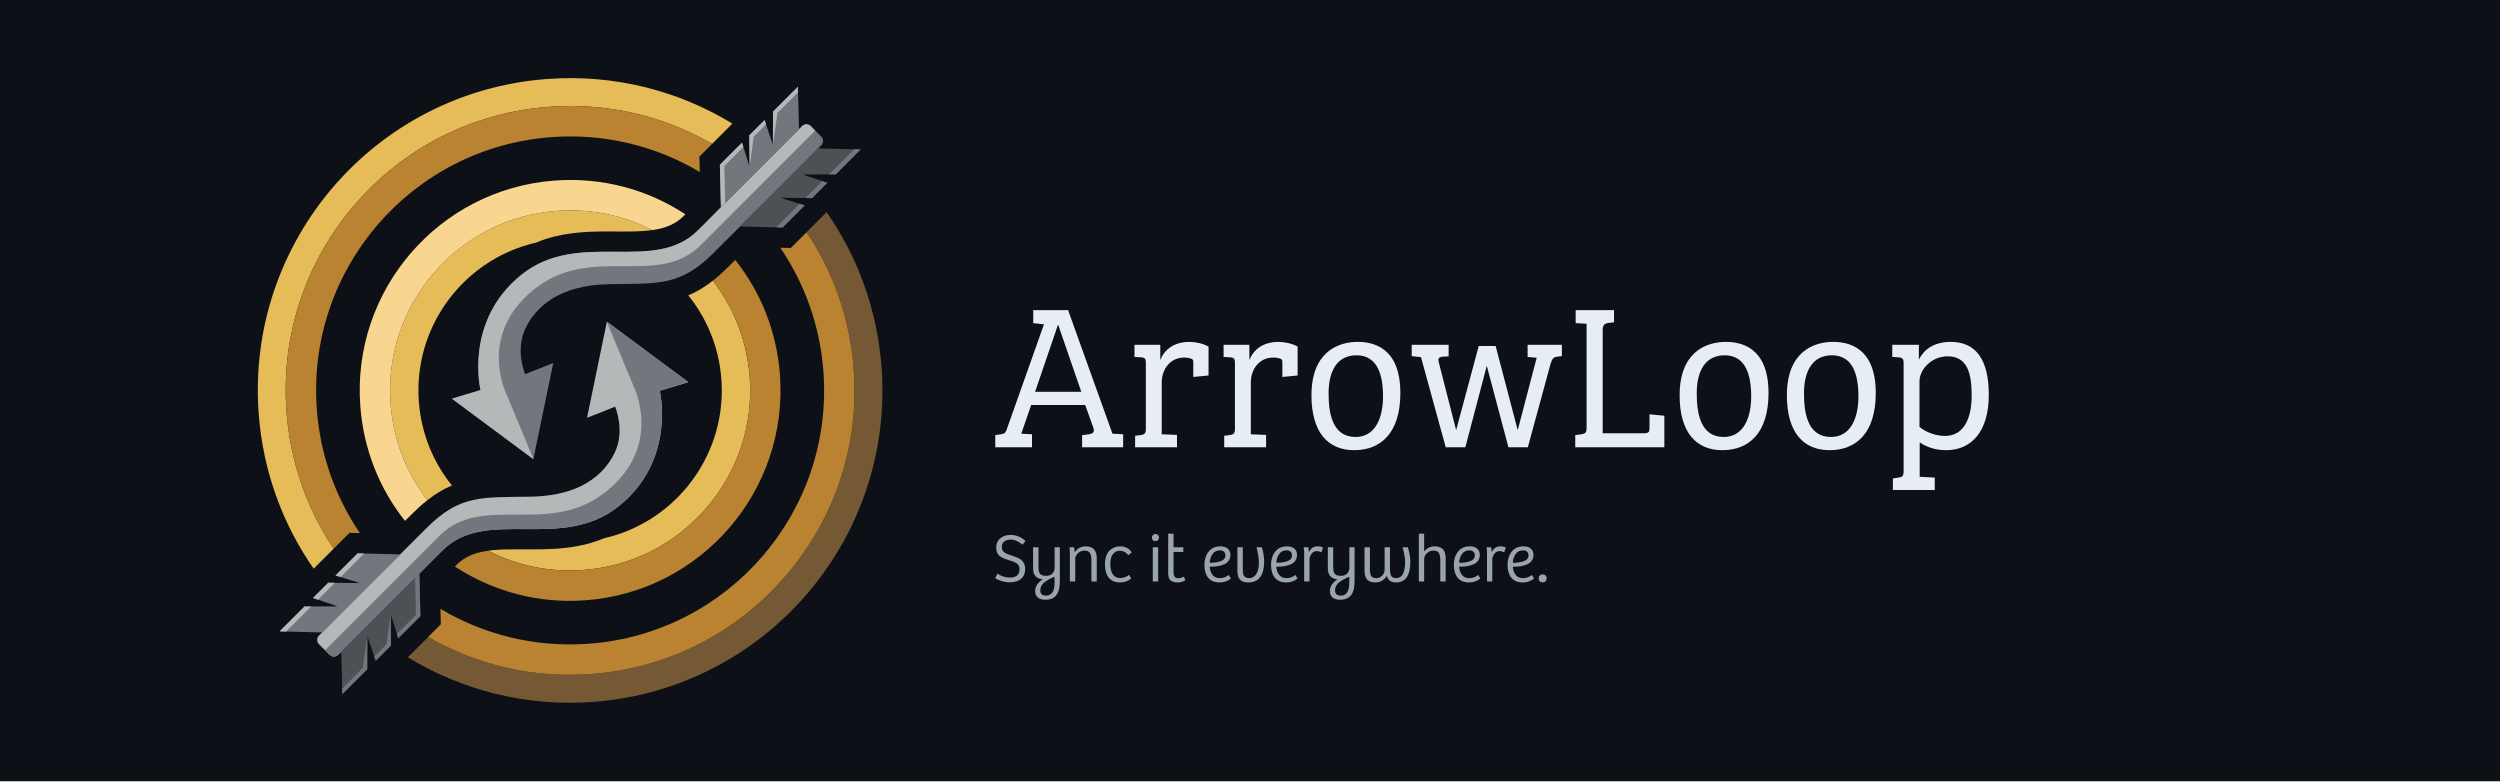
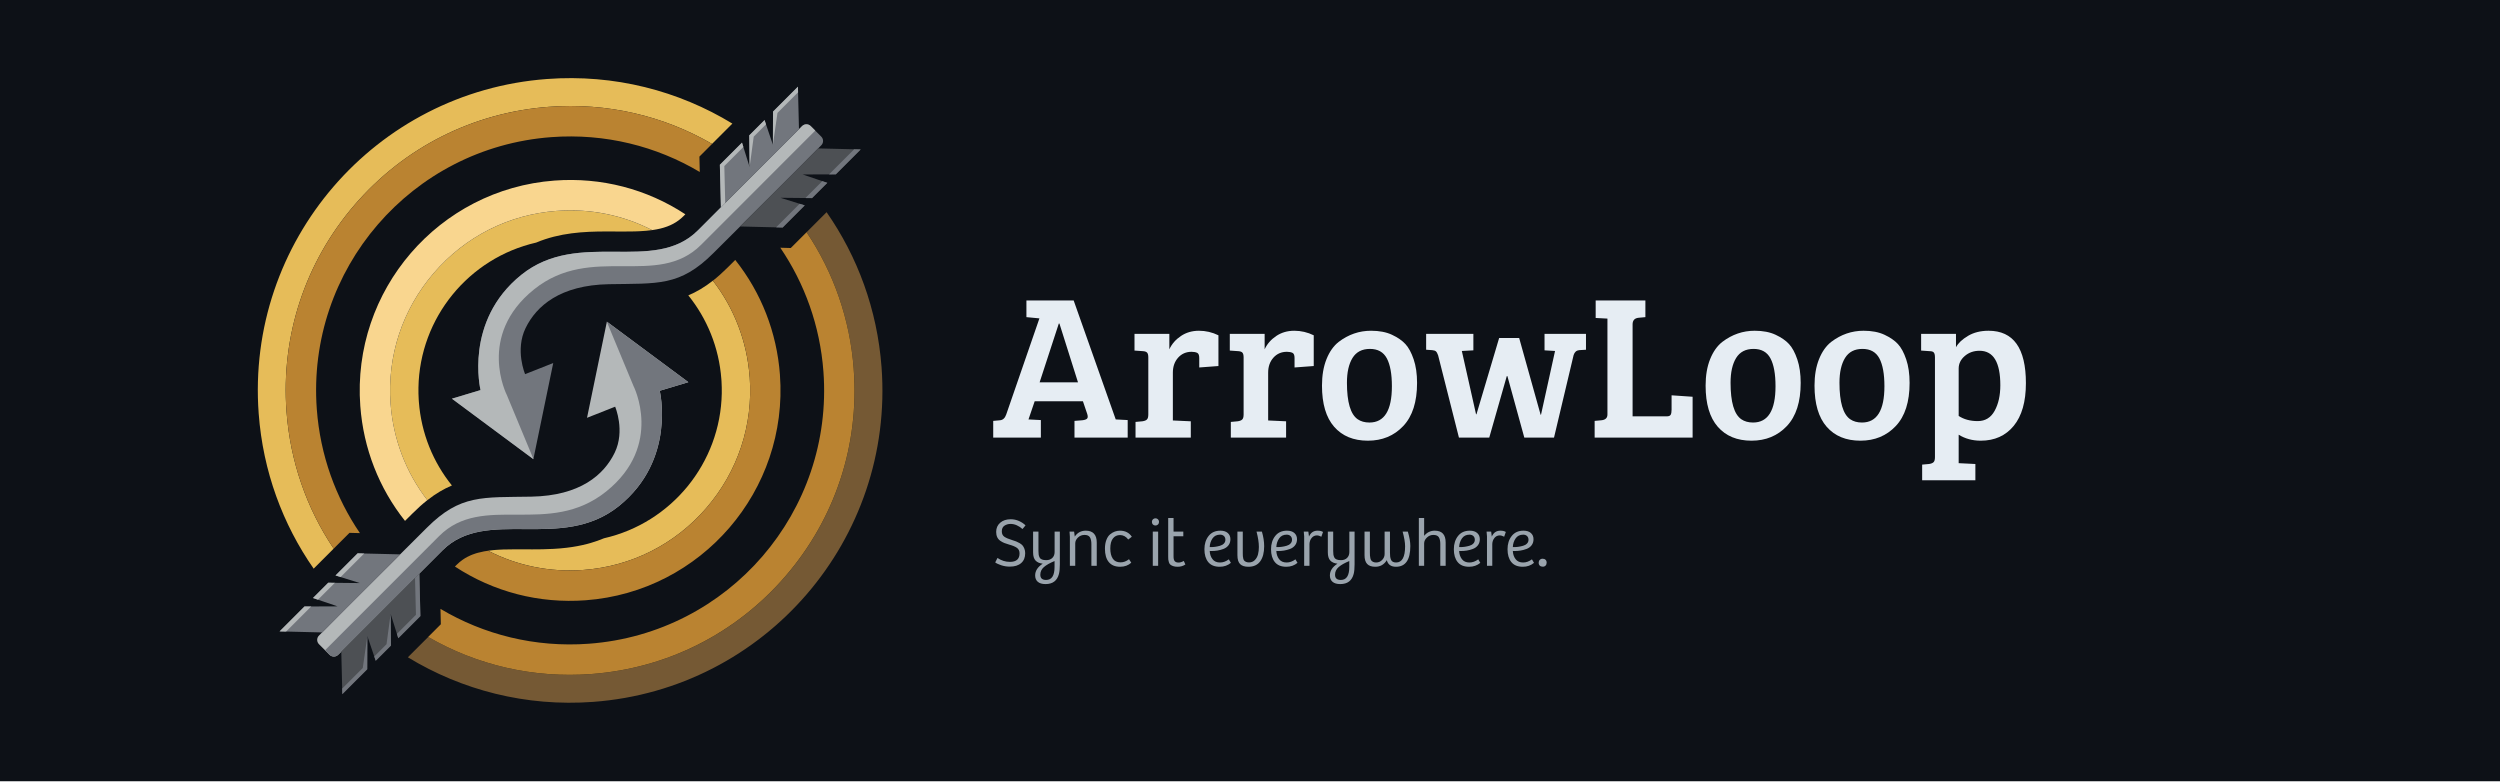
<svg xmlns="http://www.w3.org/2000/svg" width="1600" height="500" viewBox="0 0 1600 500">
  <rect width="1600" height="500" fill="#0d1117" />
  <svg x="165.00" y="50.00" width="399.75" height="399.74" viewBox="0 0 411.74 411.73">
    <defs>
      <style>
      .cls-1 {
        fill: #b4b8b9;
      }

      .cls-2 {
        fill: #f9d68f;
      }

      .cls-3 {
        fill: #4d5054;
      }

      .cls-4 {
        fill: #72767d;
      }

      .cls-5 {
        fill: #e6bc59;
      }

      .cls-6 {
        fill: #ba8331;
      }

      .cls-7 {
        fill: #755934;
      }
    </style>
    </defs>
    <g id="Ebene_4_Kopie" data-name="Ebene 4 Kopie">
      <g>
        <g>
          <path class="cls-5" d="M190.61.58C77.22,9.02-7.85,107.76.58,221.14c2.84,38.1,15.86,72.99,36.24,102.22l4.95-4.97,8.23-8.23c-17.88-26.61-28.64-57.53-31.09-90.38-3.71-49.94,12.25-98.35,44.93-136.29C96.52,45.56,142.03,22.64,191.96,18.91c38.04-2.83,75.18,5.74,107.48,24.45l13.39-13.39C277.41,8.37,235.14-2.74,190.61.58Z" />
          <path class="cls-6" d="M299.44,43.36c-32.3-18.71-69.44-27.28-107.48-24.45-49.93,3.73-95.44,26.65-128.11,64.59C31.16,121.44,15.2,169.84,18.91,219.79c2.44,32.85,13.21,63.76,31.09,90.38l6.37-6.36,4.06-4.06,5.73.15,1.15.03c-15.96-23.46-26.16-51.3-28.42-81.63-6.85-92.22,62.35-172.54,154.57-179.4,35.57-2.64,69.38,6.02,97.88,22.98l-.11-4.42-.13-5.73,4.05-4.05,4.3-4.31Z" />
          <path class="cls-7" d="M411.17,190.6c-2.84-38.1-15.86-72.99-36.23-102.22l-.16.16-3.99,3.98-.81.81-8.23,8.24c17.88,26.61,28.64,57.53,31.09,90.38,3.71,49.94-12.25,98.35-44.93,136.29-32.68,37.94-78.18,60.87-128.11,64.59-38.04,2.83-75.18-5.74-107.48-24.45l-11.1,11.1-2.3,2.3c35.43,21.59,77.69,32.7,122.22,29.39,113.38-8.44,198.46-107.19,190.03-220.56Z" />
          <path class="cls-6" d="M392.83,191.95c-2.44-32.85-13.21-63.76-31.09-90.38l-6.36,6.36-4.06,4.06-5.74-.16-1.16-.03c15.97,23.46,26.17,51.3,28.43,81.64,6.85,92.22-62.35,172.54-154.57,179.4-35.57,2.64-69.37-6.02-97.87-22.97l.11,4.41.13,5.73-4.05,4.05-4.31,4.31c32.3,18.71,69.44,27.28,107.48,24.45,49.93-3.73,95.44-26.65,128.11-64.59,32.69-37.94,48.65-86.34,44.93-136.29Z" />
        </g>
        <g>
          <path class="cls-5" d="M324.22,197.06c-1.75-23.45-10.19-45.35-24.24-63.54-5.54,4.34-10.87,7.45-16.2,9.69,12.29,15.24,20.23,34.24,21.79,55.23.04.53.08,1.05.11,1.58.15,2.59.2,5.17.16,7.73-.83,46.04-33.2,85.44-77.62,95.57-2.83,1.19-5.76,2.22-8.81,3.11-.76.21-1.52.43-2.28.63-4.26,1.11-8.68,1.94-13.5,2.51-2.78.33-5.64.59-8.73.75-5.05.29-9.98.32-13.7.32h-.83c-1.32,0-2.63,0-3.95-.01h-3.85s-1.88-.03-1.88-.03h-.44c-3.47,0-6.1.04-8.53.13-1.12.04-2.23.09-3.27.16-.57.04-1.15.07-1.72.12-.53.04-1.05.08-1.59.13-1.16.12-2.27.25-3.34.4,19.2,9.88,40.79,14.31,62.88,12.66,31.54-2.35,60.34-16.88,81.06-40.93s30.83-54.67,28.5-86.22Z" />
          <path class="cls-6" d="M344.19,195.58c-2.08-28.04-12.35-54.19-29.47-75.73-3.07,3.07-4.97,4.95-4.97,4.95-3.35,3.35-6.6,6.24-9.76,8.72,14.05,18.19,22.49,40.09,24.24,63.54,2.34,31.55-7.79,62.17-28.5,86.22s-49.51,38.58-81.06,40.93c-22.09,1.66-43.68-2.78-62.88-12.66-.89.12-1.76.27-2.62.41-1.42.27-2.76.57-4.03.92-.43.11-.84.24-1.27.36-.83.27-1.63.55-2.4.84-.39.15-.77.31-1.15.47-.75.33-1.5.68-2.2,1.05-1.07.56-2.11,1.2-3.1,1.9-1.36.95-2.67,2.06-3.89,3.27l-1.19,1.19c25.4,16.69,55.42,24.53,86.22,22.23,76.26-5.68,133.69-72.35,128.02-148.62Z" />
          <path class="cls-5" d="M197.07,87.52c-31.54,2.34-60.34,16.88-81.06,40.93-20.71,24.05-30.83,54.67-28.5,86.22,1.75,23.45,10.19,45.35,24.24,63.54,5.56-4.34,10.87-7.45,16.2-9.69-12.29-15.24-20.23-34.24-21.79-55.23-.04-.53-.08-1.07-.11-1.59-.15-2.59-.2-5.17-.16-7.72.83-46.03,33.18-85.42,77.61-95.57,15.52-6.53,31.49-7.29,45.87-7.33h4.01s2.79.03,2.79.03c1.79.01,3.57.01,5.34.01,2.67,0,4.83-.01,6.8-.07,1.16-.04,2.3-.08,3.43-.13,3.06-.15,5.76-.39,8.2-.73-19.2-9.88-40.79-14.31-62.87-12.66Z" />
          <path class="cls-2" d="M195.58,67.53c-76.26,5.68-133.69,72.35-128.02,148.62,2.08,28.04,12.35,54.19,29.47,75.73,3.08-3.07,4.98-4.95,4.98-4.95,3.35-3.35,6.58-6.24,9.75-8.72-14.05-18.19-22.49-40.09-24.24-63.54-2.34-31.55,7.79-62.17,28.5-86.22,20.71-24.05,49.51-38.59,81.06-40.93,22.07-1.66,43.67,2.78,62.87,12.66,1.92-.27,3.7-.6,5.37-1,6.38-1.55,11.24-4.15,15.32-8.23l1.19-1.19c-25.4-16.69-55.43-24.53-86.24-22.23Z" />
        </g>
        <g>
          <path class="cls-4" d="M364.48,31.62l6.95,6.95c1.57,1.57,1.59,4.1.03,5.67-.6.6-1.3,1.3-2.07,2.09-3.7,3.72-9.26,9.32-15.91,16.02-7.93,7.99-53.17,53-53.17,53-22.13,22.13-36.76,19.89-68.89,20.49s-47.79,14.34-54.89,28.9c-7.1,14.56-.33,30.4-.33,30.4l18.54-7.33-13.09,63.36-53.72-39.87,18.88-5.67s-11.06-45.49,26.89-75.98,87.39-.31,116.35-29.27c25.88-25.88,68.72-68.77,68.72-68.77,1.58-1.58,4.13-1.58,5.7,0Z" />
          <path class="cls-1" d="M181.68,251.07l-17.54-42.22s-20.03-39.08,17.93-69.57,81.23-.5,110.19-29.45c19.03-19.03,56.62-56.65,75.19-75.24l-2.96-2.96c-1.58-1.58-4.13-1.58-5.7,0,0,0-42.83,42.89-68.72,68.77-28.96,28.96-78.39-1.23-116.35,29.27-37.96,30.5-26.89,75.98-26.89,75.98l-18.88,5.67,53.72,39.87.02-.11Z" />
          <polygon class="cls-4" points="339.62 22.07 339.54 43.9 334.99 30.48 334.04 27.65 323.96 37.73 324.19 58.58 320.07 45.4 319.17 42.52 304.58 57.11 304.87 68.94 305.26 84.82 305.27 85.18 356.73 33.72 356.73 33.67 356.13 9.33 356.04 5.65 339.62 22.07" />
          <g>
            <polygon class="cls-1" points="319.17 42.52 304.58 57.11 304.87 68.94 305.26 84.82 305.27 85.18 308.12 82.33 308.11 81.96 307.86 71.49 307.52 57.95 320.07 45.4 319.17 42.52" />
            <polygon class="cls-1" points="342.56 22.91 339.55 43.91 339.63 22.07 356.05 5.65 356.14 9.34 342.56 22.91" />
            <polygon class="cls-1" points="334.04 27.65 323.96 37.73 324.19 58.58 326.9 38.57 334.99 30.48 334.04 27.65" />
          </g>
          <polygon class="cls-3" points="397.41 47.02 393.1 46.91 393.09 46.91 369.39 46.33 369.34 46.33 317.87 97.79 317.93 97.79 332.24 98.14 341.64 98.37 345.95 98.48 360.53 83.89 357.17 82.83 344.48 78.87 360.97 79.04 365.33 79.09 375.41 69.02 372.1 67.91 359.16 63.51 376.56 63.45 380.99 63.44 397.41 47.02" />
          <g>
            <polygon class="cls-4" points="393.1 46.91 397.41 47.01 380.99 63.43 376.57 63.45 393.1 46.91" />
            <polygon class="cls-4" points="375.41 69.02 372.1 67.91 360.97 79.04 365.33 79.09 375.41 69.02" />
            <polygon class="cls-4" points="360.53 83.89 357.17 82.83 341.64 98.37 345.95 98.48 360.53 83.89" />
          </g>
        </g>
        <g>
          <path class="cls-1" d="M47.27,380.11l-6.95-6.95c-1.57-1.57-1.59-4.1-.03-5.67.6-.6,1.3-1.3,2.07-2.09,3.7-3.72,9.26-9.32,15.91-16.02,7.93-7.99,53.17-53,53.17-53,22.13-22.13,36.76-19.89,68.89-20.49s47.79-14.34,54.89-28.9c7.1-14.56.33-30.4.33-30.4l-18.54,7.33,13.09-63.36,53.72,39.87-18.88,5.67s11.06,45.49-26.89,75.98c-37.96,30.5-87.39.31-116.35,29.27-25.88,25.88-68.72,68.77-68.72,68.77-1.58,1.58-4.13,1.58-5.7,0Z" />
          <path class="cls-4" d="M230.08,160.66l17.54,42.22s20.03,39.08-17.93,69.57c-37.96,30.5-81.23.5-110.19,29.45-19.03,19.03-56.62,56.65-75.19,75.24l2.96,2.96c1.58,1.58,4.13,1.58,5.7,0,0,0,42.83-42.89,68.72-68.77,28.96-28.96,78.39,1.23,116.35-29.27,37.96-30.5,26.89-75.98,26.89-75.98l18.88-5.67-53.72-39.87-.02.11Z" />
          <polygon class="cls-3" points="72.13 389.65 72.21 367.82 76.76 381.25 77.72 384.07 87.79 374 87.56 353.15 91.69 366.32 92.59 369.2 107.18 354.61 106.88 342.78 106.5 326.91 106.49 326.54 55.03 378 55.03 378.06 55.62 402.39 55.71 406.08 72.13 389.65" />
          <g>
            <polygon class="cls-4" points="92.59 369.2 107.18 354.61 106.88 342.78 106.5 326.91 106.49 326.54 103.63 329.39 103.64 329.76 103.9 340.23 104.24 353.77 91.69 366.32 92.59 369.2" />
            <polygon class="cls-4" points="69.19 388.82 72.21 367.82 72.13 389.66 55.71 406.07 55.62 402.39 69.19 388.82" />
            <polygon class="cls-4" points="77.72 384.07 87.79 374 87.56 353.15 84.85 373.16 76.76 381.25 77.72 384.07" />
          </g>
          <polygon class="cls-4" points="14.35 364.71 18.65 364.82 18.66 364.81 42.36 365.4 42.42 365.4 93.88 313.94 93.82 313.94 79.52 313.59 70.11 313.36 65.81 313.25 51.22 327.84 54.58 328.89 67.27 332.86 50.79 332.69 46.42 332.63 36.35 342.71 39.65 343.82 52.6 348.21 35.2 348.28 30.77 348.29 14.35 364.71" />
          <g>
            <polygon class="cls-1" points="18.65 364.82 14.35 364.71 30.77 348.29 35.19 348.28 18.65 364.82" />
            <polygon class="cls-1" points="36.35 342.71 39.65 343.82 50.79 332.69 46.42 332.63 36.35 342.71" />
            <polygon class="cls-1" points="51.22 327.84 54.58 328.89 70.11 313.36 65.81 313.25 51.22 327.84" />
          </g>
        </g>
      </g>
    </g>
  </svg>
  <g transform="translate(635.00,0)">
-     <path transform="translate(0.00,286.26)" d="M25.48 0L25.48-8.32L18.61-8.71L24.95-27.06L59.53-27.06L64.68-12.67C65.87-9.50 64.15-8.71 62.04-8.32L57.55-7.79L57.55 0L83.82 0L83.82-8.32L76.96-8.71L48.58-87.78L26.27-87.78L26.27-79.46L33.13-78.67L9.37-11.62C8.45-8.84 7.52-8.71 5.54-8.32L1.98-7.79L1.98 0M42.11-78.41L42.24-78.41L57.02-35.51L27.46-35.51" fill="#e6edf3" />
-     <path transform="translate(85.80,286.26)" d="M36.96-57.42C38.81-57.42 40.26-57.16 41.45-56.76C42.90-56.23 42.90-55.57 42.90-53.86L42.90-45.01L52.67-45.94L52.67-64.42C49.10-66.53 43.96-67.45 40.39-67.45C30.36-67.45 24.29-62.30 21.78-55.84L21.78-65.60L5.28-65.60L5.28-57.82L9.64-57.55C11.88-57.42 12.54-56.63 12.54-53.99L12.54-11.75C12.54-8.71 11.62-8.18 9.11-7.79L5.68-7.39L5.68 0L32.47 0L32.47-7.92L22.70-8.32L22.70-41.32C22.70-50.29 28.38-57.42 36.96-57.42" fill="#e6edf3" />
-     <path transform="translate(142.82,286.26)" d="M36.96-57.42C38.81-57.42 40.26-57.16 41.45-56.76C42.90-56.23 42.90-55.57 42.90-53.86L42.90-45.01L52.67-45.94L52.67-64.42C49.10-66.53 43.96-67.45 40.39-67.45C30.36-67.45 24.29-62.30 21.78-55.84L21.78-65.60L5.28-65.60L5.28-57.82L9.64-57.55C11.88-57.42 12.54-56.63 12.54-53.99L12.54-11.75C12.54-8.71 11.62-8.18 9.11-7.79L5.68-7.39L5.68 0L32.47 0L32.47-7.92L22.70-8.32L22.70-41.32C22.70-50.29 28.38-57.42 36.96-57.42" fill="#e6edf3" />
-     <path transform="translate(198.53,286.26)" d="M34.06-6.60C19.01-6.60 16.76-22.04 16.76-34.58C16.76-48.31 21.91-58.87 34.58-58.87C47.39-58.87 51.61-47.65 51.61-32.47C51.61-18.74 46.60-6.60 34.06-6.60M5.81-33.26C5.81-9.50 16.37 1.85 33.13 1.85C50.03 1.85 62.70-8.98 62.70-34.72C62.70-64.55 44.48-67.45 35.38-67.45C22.31-67.45 5.81-60.59 5.81-33.26" fill="#e6edf3" />
-     <path transform="translate(267.17,286.26)" d="M69.17-10.96L55.04-64.81L44.22-64.81L29.83-11.22L29.70-11.22L18.61-54.52C18.08-56.63 18.48-57.55 20.72-57.95L24.95-58.21L24.95-65.60L1.32-65.60L1.32-58.34L7.26-57.68L23.10 0L35.64 0L49.37-52.14L63.23 0L75.64 0L90.02-52.80C91.08-56.50 91.87-57.55 94.12-57.95L97.42-58.34L97.42-65.60L75.50-65.60L75.50-57.82L81.31-57.29" fill="#e6edf3" />
-     <path transform="translate(365.90,286.26)" d="M64.28 0L64.28-20.20L54.78-21.12L54.78-12.54C54.78-10.03 54.52-8.98 51.22-8.98L24.82-8.98L24.82-74.98C24.82-78.14 25.87-79.20 28.64-79.60L32.08-79.99L32.08-87.78L7.52-87.78L7.52-79.46L14.52-79.07L14.52-12.28C14.52-9.24 13.60-8.71 11.09-8.32L7.26-7.79L7.26 0" fill="#e6edf3" />
-     <path transform="translate(434.15,286.26)" d="M34.06-6.60C19.01-6.60 16.76-22.04 16.76-34.58C16.76-48.31 21.91-58.87 34.58-58.87C47.39-58.87 51.61-47.65 51.61-32.47C51.61-18.74 46.60-6.60 34.06-6.60M5.81-33.26C5.81-9.50 16.37 1.85 33.13 1.85C50.03 1.85 62.70-8.98 62.70-34.72C62.70-64.55 44.48-67.45 35.38-67.45C22.31-67.45 5.81-60.59 5.81-33.26" fill="#e6edf3" />
-     <path transform="translate(502.79,286.26)" d="M34.06-6.60C19.01-6.60 16.76-22.04 16.76-34.58C16.76-48.31 21.91-58.87 34.58-58.87C47.39-58.87 51.61-47.65 51.61-32.47C51.61-18.74 46.60-6.60 34.06-6.60M5.81-33.26C5.81-9.50 16.37 1.85 33.13 1.85C50.03 1.85 62.70-8.98 62.70-34.72C62.70-64.55 44.48-67.45 35.38-67.45C22.31-67.45 5.81-60.59 5.81-33.26" fill="#e6edf3" />
-     <path transform="translate(571.43,286.26)" d="M11.88 15.18C11.88 18.48 11.09 19.01 8.58 19.40L5.02 19.93L5.02 27.32L31.81 27.32L31.81 19.40L22.18 18.88L22.18-3.17C26.40-0.13 32.34 1.85 39.07 1.85C55.57 1.85 66.40-10.43 66.40-33.53C66.40-56.10 58.21-67.45 41.98-67.45C31.02-67.45 24.68-62.30 21.65-56.10L21.65-65.60L4.62-65.60L4.62-57.82L8.58-57.55C11.09-57.42 11.88-56.76 11.88-53.72M55.44-33.13C55.44-18.88 50.69-7.26 38.28-7.26C32.34-7.26 25.87-9.77 22.04-13.07L22.04-42.11C22.04-49.90 29.83-58.21 40-58.21C52.67-58.21 55.44-47.39 55.44-33.13" fill="#e6edf3" />
-     <path transform="translate(0.00,372.14)" d="M1.94-2.16L3.39-5.02Q7.08-2.51 11.35-2.51Q17.51-2.51 17.51-7.92Q17.51-10.30 15.84-11.48Q14.17-12.67 10.91-13.55Q9.02-14.08 7.77-14.59Q6.51-15.09 5.19-15.99Q3.87-16.90 3.21-18.33Q2.55-19.76 2.55-21.69Q2.55-25.34 5.13-27.57Q7.70-29.79 11.84-29.79Q14.65-29.79 17.16-28.67Q19.67-27.54 21.34-25.87L19.40-23.54Q15.62-26.80 11.79-26.80Q9.55-26.80 7.85-25.67Q6.16-24.55 6.16-22.04Q6.16-19.71 7.79-18.59Q9.42-17.47 12.94-16.41Q14.43-15.93 15.38-15.58Q16.32-15.22 17.53-14.52Q18.74-13.82 19.43-13.02Q20.11-12.23 20.61-10.93Q21.12-9.64 21.12-8.05Q21.12-3.96 18.52-1.72Q15.93 0.53 11.26 0.53Q8.40 0.53 5.72-0.37Q3.04-1.28 1.94-2.16" fill="#9aa4ad" />
-     <path transform="translate(22.97,372.14)" d="M20.33-21.87L20.33-0.88Q20.33 2.95 19.76 5.19Q18.08 11.70 11.18 11.70Q7.88 11.70 6.20 10.23Q4.53 8.76 4.53 6.16Q4.53 1.80 9.37-1.36Q6.38-1.67 4.80-3.34Q3.21-5.02 3.21-8.58L3.21-21.87L6.64-21.87L6.64-9.50Q6.64-8.01 6.78-7.13Q6.91-6.25 7.37-5.35Q7.83-4.44 8.89-4.03Q9.94-3.61 11.62-3.61Q14.08-3.61 15.53-5.04Q16.98-6.47 16.98-8.76L16.98-21.87L20.33-21.87M7.83 5.72Q7.83 9.06 11.53 9.06Q16.94 9.06 16.94 0.79L16.94-3.04Q12.45-1.19 10.14 0.81Q7.83 2.82 7.83 5.72" fill="#9aa4ad" />
-     <path transform="translate(46.46,372.14)" d="M6.69-14.34L6.69 0L3.26 0L3.26-18.57L3.04-21.87L5.98-21.87L6.38-18.70Q8.93-22.48 13.46-22.48Q16.90-22.48 18.68-20.57Q20.46-18.66 20.46-14.92L20.46 0L17.03 0L17.03-13.86Q17.03-16.68 16.10-18.22Q15.18-19.76 12.63-19.76Q10.16-19.76 8.43-18.08Q6.69-16.41 6.69-14.34" fill="#9aa4ad" />
-     <path transform="translate(70.05,372.14)" d="M12.10-2.20Q14.96-2.20 17.51-4.22L18.96-1.98Q16.10 0.62 11.84 0.62Q7.08 0.62 4.60-2.35Q2.11-5.32 2.11-10.96Q2.11-14.12 3.01-16.50Q3.92-18.88 5.39-20.11Q6.86-21.34 8.45-21.91Q10.03-22.48 11.70-22.48Q16.72-22.48 19.32-18.61L17.03-16.81Q14.87-19.67 11.75-19.67Q8.93-19.67 7.24-17.51Q5.54-15.36 5.54-11.09Q5.54-6.95 7.13-4.58Q8.71-2.20 12.10-2.20" fill="#9aa4ad" />
-     <path transform="translate(99.48,372.14)" d="M6.73-21.87L6.73 0L3.30 0L3.30-21.87L6.73-21.87M2.73-28.12Q2.73-29.08 3.39-29.74Q4.05-30.40 5.02-30.40Q5.98-30.40 6.64-29.74Q7.30-29.08 7.30-28.12Q7.30-27.10 6.64-26.44Q5.98-25.78 4.97-25.78Q4-25.78 3.37-26.44Q2.73-27.10 2.73-28.12" fill="#9aa4ad" />
-     <path transform="translate(109.38,372.14)" d="M3.26-5.98L3.26-30.58L6.69-30.58L6.69-21.87L12.94-21.87L12.94-18.92L6.69-18.92L6.69-5.90Q6.69-3.78 7.48-2.93Q8.27-2.07 9.90-2.07Q11.44-2.07 13.24-3.12L14.26-0.84Q12.14 0.62 9.28 0.62Q7.61 0.62 6.42 0.20Q5.24-0.22 4.62-0.77Q4-1.32 3.70-2.31Q3.39-3.30 3.32-4.03Q3.26-4.75 3.26-5.98" fill="#9aa4ad" />
-     <path transform="translate(133.72,372.14)" d="M12.32-22.48Q15.36-22.48 17.05-20.99Q18.74-19.49 18.74-17.03Q18.74-14.74 17.51-13.13Q16.28-11.53 14.26-10.78Q12.23-10.03 10.41-9.75Q8.58-9.46 6.64-9.46Q6.42-9.46 6.05-9.48Q5.68-9.50 5.50-9.50Q5.63-6.42 7.26-4.27Q8.89-2.11 12.10-2.11Q15-2.11 17.73-4.14L19.05-1.89Q16.06 0.62 11.88 0.62Q6.95 0.62 4.53-2.40Q2.11-5.41 2.11-10.60Q2.11-15.71 4.80-19.10Q7.48-22.48 12.32-22.48M15.53-16.63Q15.53-18.17 14.59-19.05Q13.64-19.93 12.14-19.93Q8.93-19.93 7.28-17.51Q5.63-15.09 5.50-12.01Q5.63-12.01 5.92-11.99Q6.20-11.97 6.38-11.97Q7.74-11.97 9.11-12.17Q10.47-12.36 12.03-12.80Q13.60-13.24 14.56-14.23Q15.53-15.22 15.53-16.63" fill="#9aa4ad" />
-     <path transform="translate(153.74,372.14)" d="M15.44-21.87L18.88-21.87Q20.33-16.94 20.33-12.54Q20.33-6.34 17.80-2.86Q15.27 0.62 10.25 0.62Q6.64 0.62 4.93-1.10Q3.21-2.82 3.21-6.78L3.21-21.87L6.64-21.87L6.64-8.05Q6.64-6.91 6.69-6.18Q6.73-5.46 6.95-4.60Q7.17-3.74 7.59-3.28Q8.01-2.82 8.78-2.49Q9.55-2.16 10.65-2.16Q12.89-2.16 14.37-3.67Q15.84-5.19 16.39-7.33Q16.94-9.46 16.94-12.06Q16.94-16.15 15.44-21.87" fill="#9aa4ad" />
-     <path transform="translate(176.35,372.14)" d="M12.32-22.48Q15.36-22.48 17.05-20.99Q18.74-19.49 18.74-17.03Q18.74-14.74 17.51-13.13Q16.28-11.53 14.26-10.78Q12.23-10.03 10.41-9.75Q8.58-9.46 6.64-9.46Q6.42-9.46 6.05-9.48Q5.68-9.50 5.50-9.50Q5.63-6.42 7.26-4.27Q8.89-2.11 12.10-2.11Q15-2.11 17.73-4.14L19.05-1.89Q16.06 0.62 11.88 0.62Q6.95 0.62 4.53-2.40Q2.11-5.41 2.11-10.60Q2.11-15.71 4.80-19.10Q7.48-22.48 12.32-22.48M15.53-16.63Q15.53-18.17 14.59-19.05Q13.64-19.93 12.14-19.93Q8.93-19.93 7.28-17.51Q5.63-15.09 5.50-12.01Q5.63-12.01 5.92-11.99Q6.20-11.97 6.38-11.97Q7.74-11.97 9.11-12.17Q10.47-12.36 12.03-12.80Q13.60-13.24 14.56-14.23Q15.53-15.22 15.53-16.63" fill="#9aa4ad" />
-     <path transform="translate(196.37,372.14)" d="M6.69-13.95L6.69 0L3.30 0L3.30-18.88L3.04-21.87L5.98-21.87L6.38-18.70Q8.01-22.48 11.88-22.48Q14.04-22.48 15.36-21.65L14.30-18.61Q12.72-19.45 11.44-19.45Q9.42-19.45 8.10-17.84Q6.78-16.24 6.69-13.95" fill="#9aa4ad" />
-     <path transform="translate(211.60,372.14)" d="M20.33-21.87L20.33-0.88Q20.33 2.95 19.76 5.19Q18.08 11.70 11.18 11.70Q7.88 11.70 6.20 10.23Q4.53 8.76 4.53 6.16Q4.53 1.80 9.37-1.36Q6.38-1.67 4.80-3.34Q3.21-5.02 3.21-8.58L3.21-21.87L6.64-21.87L6.64-9.50Q6.64-8.01 6.78-7.13Q6.91-6.25 7.37-5.35Q7.83-4.44 8.89-4.03Q9.94-3.61 11.62-3.61Q14.08-3.61 15.53-5.04Q16.98-6.47 16.98-8.76L16.98-21.87L20.33-21.87M7.83 5.72Q7.83 9.06 11.53 9.06Q16.94 9.06 16.94 0.79L16.94-3.04Q12.45-1.19 10.14 0.81Q7.83 2.82 7.83 5.72" fill="#9aa4ad" />
-     <path transform="translate(235.09,372.14)" d="M27.59-21.87L30.93-21.87Q32.52-16.50 32.52-12.67Q32.52 0.62 23.32 0.62Q18.57 0.62 17.47-3.61Q14.87 0.62 10.12 0.62Q6.56 0.62 4.88-1.19Q3.21-2.99 3.21-6.78L3.21-21.87L6.64-21.87L6.64-8.58Q6.64-7.30 6.69-6.56Q6.73-5.81 6.95-4.84Q7.17-3.87 7.57-3.37Q7.96-2.86 8.73-2.49Q9.50-2.11 10.65-2.11Q12.89-2.11 14.48-3.74Q16.06-5.37 16.06-7.52L16.06-21.87L19.49-21.87L19.49-8.45Q19.49-6.95 19.60-6.03Q19.71-5.10 20.06-4.09Q20.42-3.08 21.25-2.60Q22.09-2.11 23.41-2.11Q29.17-2.11 29.17-12.50Q29.17-16.10 27.59-21.87" fill="#9aa4ad" />
-     <path transform="translate(269.85,372.14)" d="M6.60-14.34L6.60 0L3.21 0L3.21-30.58L6.60-30.58L6.60-19.18Q9.33-22.48 13.38-22.48Q20.37-22.48 20.37-14.92L20.37 0L16.94 0L16.94-13.99Q16.94-16.72 16.02-18.24Q15.09-19.76 12.45-19.76Q10.12-19.76 8.36-18.06Q6.60-16.37 6.60-14.34" fill="#9aa4ad" />
-     <path transform="translate(293.35,372.14)" d="M12.32-22.48Q15.36-22.48 17.05-20.99Q18.74-19.49 18.74-17.03Q18.74-14.74 17.51-13.13Q16.28-11.53 14.26-10.78Q12.23-10.03 10.41-9.75Q8.58-9.46 6.64-9.46Q6.42-9.46 6.05-9.48Q5.68-9.50 5.50-9.50Q5.63-6.42 7.26-4.27Q8.89-2.11 12.10-2.11Q15-2.11 17.73-4.14L19.05-1.89Q16.06 0.62 11.88 0.62Q6.95 0.62 4.53-2.40Q2.11-5.41 2.11-10.60Q2.11-15.71 4.80-19.10Q7.48-22.48 12.32-22.48M15.53-16.63Q15.53-18.17 14.59-19.05Q13.64-19.93 12.14-19.93Q8.93-19.93 7.28-17.51Q5.63-15.09 5.50-12.01Q5.63-12.01 5.92-11.99Q6.20-11.97 6.38-11.97Q7.74-11.97 9.11-12.17Q10.47-12.36 12.03-12.80Q13.60-13.24 14.56-14.23Q15.53-15.22 15.53-16.63" fill="#9aa4ad" />
-     <path transform="translate(313.37,372.14)" d="M6.69-13.95L6.69 0L3.30 0L3.30-18.88L3.04-21.87L5.98-21.87L6.38-18.70Q8.01-22.48 11.88-22.48Q14.04-22.48 15.36-21.65L14.30-18.61Q12.72-19.45 11.44-19.45Q9.42-19.45 8.10-17.84Q6.78-16.24 6.69-13.95" fill="#9aa4ad" />
-     <path transform="translate(327.71,372.14)" d="M12.32-22.48Q15.36-22.48 17.05-20.99Q18.74-19.49 18.74-17.03Q18.74-14.74 17.51-13.13Q16.28-11.53 14.26-10.78Q12.23-10.03 10.41-9.75Q8.58-9.46 6.64-9.46Q6.42-9.46 6.05-9.48Q5.68-9.50 5.50-9.50Q5.63-6.42 7.26-4.27Q8.89-2.11 12.10-2.11Q15-2.11 17.73-4.14L19.05-1.89Q16.06 0.62 11.88 0.62Q6.95 0.62 4.53-2.40Q2.11-5.41 2.11-10.60Q2.11-15.71 4.80-19.10Q7.48-22.48 12.32-22.48M15.53-16.63Q15.53-18.17 14.59-19.05Q13.64-19.93 12.14-19.93Q8.93-19.93 7.28-17.51Q5.63-15.09 5.50-12.01Q5.63-12.01 5.92-11.99Q6.20-11.97 6.38-11.97Q7.74-11.97 9.11-12.17Q10.47-12.36 12.03-12.80Q13.60-13.24 14.56-14.23Q15.53-15.22 15.53-16.63" fill="#9aa4ad" />
-     <path transform="translate(347.73,372.14)" d="M2.02-1.98Q2.02-3.08 2.73-3.81Q3.43-4.53 4.53-4.53Q5.72-4.53 6.42-3.85Q7.13-3.17 7.13-2.02Q7.13-0.88 6.45-0.15Q5.76 0.57 4.66 0.57Q3.43 0.57 2.73-0.11Q2.02-0.79 2.02-1.98" fill="#9aa4ad" />
+     <path transform="translate(0.00,280.06)" d="M8.98-14.78L30.23-76.30L21.91-77.09L21.91-87.78L52.14-87.78L79.07-11.62L79.20-11.62L86.72-11.22L86.72 0L52.67 0L52.67-10.69L57.68-11.09Q59.93-11.35 60.72-12.14Q61.51-12.94 60.85-15.05L58.08-23.23L27.19-23.23L23.23-11.62L31.15-11.22L31.15 0L0.66 0L0.66-10.69L5.02-11.09Q7.79-11.35 8.98-14.78M43.03-73L42.64-73L30.36-35.38L54.91-35.38" fill="#e6edf3" />
+     <path transform="translate(87.38,280.06)" d="M12.54-14.78L12.54-51.35Q12.54-53.46 11.81-54.32Q11.09-55.18 9.24-55.31L3.70-55.70L3.70-66.40L26-66.40L26-56.50Q28.38-61.64 33.40-65.01Q38.41-68.38 44.95-68.38Q51.48-68.38 57.42-65.47L57.42-45.80L45.14-44.88L45.14-50.95Q45.14-53.59 43.82-54.25Q42.37-54.91 40.26-54.91Q34.98-54.91 31.61-51.15Q28.25-47.39 28.25-41.58L28.25-10.96L39.73-10.43L39.73 0L4.36 0L4.36-10.03L8.71-10.43Q10.69-10.69 11.62-11.55Q12.54-12.41 12.54-14.78" fill="#e6edf3" />
+     <path transform="translate(148.37,280.06)" d="M12.54-14.78L12.54-51.35Q12.54-53.46 11.81-54.32Q11.09-55.18 9.24-55.31L3.70-55.70L3.70-66.40L26-66.40L26-56.50Q28.38-61.64 33.40-65.01Q38.41-68.38 44.95-68.38Q51.48-68.38 57.42-65.47L57.42-45.80L45.14-44.88L45.14-50.95Q45.14-53.59 43.82-54.25Q42.37-54.91 40.26-54.91Q34.98-54.91 31.61-51.15Q28.25-47.39 28.25-41.58L28.25-10.96L39.73-10.43L39.73 0L4.36 0L4.36-10.03L8.71-10.43Q10.69-10.69 11.62-11.55Q12.54-12.41 12.54-14.78" fill="#e6edf3" />
+     <path transform="translate(206.71,280.06)" d="M34.72-9.64Q49.10-9.64 49.10-32.87Q49.10-44.62 45.87-50.69Q42.64-56.76 35.05-56.76Q27.46-56.76 23.89-50.95Q20.33-45.14 20.33-35.11Q20.33-16.50 27.19-11.75Q30.23-9.64 34.72-9.64M4.36-33.26Q4.36-43.03 7.26-50.23Q10.16-57.42 15.05-61.25Q24.42-68.38 35.77-68.38Q43.69-68.38 49.17-65.80Q54.65-63.23 57.75-59.86Q60.85-56.50 63.03-50.09Q65.21-43.69 65.21-34.98Q65.21-16.76 56.36-7.39Q47.52 1.98 33.73 1.98Q19.93 1.98 12.14-6.93Q4.36-15.84 4.36-33.26" fill="#e6edf3" />
+     <path transform="translate(276.41,280.06)" d="M33.53-14.92L48.05-63.76L60.85-63.76L74.58-14.65L74.84-14.65L83.82-55.44L77.09-55.84L77.09-66.40L103.62-66.40L103.62-56.23L99.26-55.97Q96.62-55.70 95.70-52.80L83.16 0L64.15 0L53.33-39.34L52.93-39.34L41.71 0L22.31 0L8.98-52.67Q8.32-54.52 7.59-55.18Q6.86-55.84 5.15-55.97L1.32-56.23L1.32-66.40L31.55-66.40L31.55-55.84L24.16-55.44L33.26-14.92" fill="#e6edf3" />
+     <path transform="translate(381.35,280.06)" d="M66.92-26.14L66.92 0L4.22 0L4.22-10.69L8.58-11.09Q12.41-11.48 12.41-14.78L12.41-76.16L4.88-76.56L4.88-87.78L36.70-87.78L36.70-77.09L32.34-76.69Q28.51-76.30 28.51-72.47L28.51-13.60L50.42-13.60Q52.27-13.60 52.87-14.59Q53.46-15.58 53.46-17.82L53.46-27.06" fill="#e6edf3" />
+     <path transform="translate(452.23,280.06)" d="M34.72-9.64Q49.10-9.64 49.10-32.87Q49.10-44.62 45.87-50.69Q42.64-56.76 35.05-56.76Q27.46-56.76 23.89-50.95Q20.33-45.14 20.33-35.11Q20.33-16.50 27.19-11.75Q30.23-9.64 34.72-9.64M4.36-33.26Q4.36-43.03 7.26-50.23Q10.16-57.42 15.05-61.25Q24.42-68.38 35.77-68.38Q43.69-68.38 49.17-65.80Q54.65-63.23 57.75-59.86Q60.85-56.50 63.03-50.09Q65.21-43.69 65.21-34.98Q65.21-16.76 56.36-7.39Q47.52 1.98 33.73 1.98Q19.93 1.98 12.14-6.93Q4.36-15.84 4.36-33.26" fill="#e6edf3" />
+     <path transform="translate(521.93,280.06)" d="M34.72-9.64Q49.10-9.64 49.10-32.87Q49.10-44.62 45.87-50.69Q42.64-56.76 35.05-56.76Q27.46-56.76 23.89-50.95Q20.33-45.14 20.33-35.11Q20.33-16.50 27.19-11.75Q30.23-9.64 34.72-9.64M4.36-33.26Q4.36-43.03 7.26-50.23Q10.16-57.42 15.05-61.25Q24.42-68.38 35.77-68.38Q43.69-68.38 49.17-65.80Q54.65-63.23 57.75-59.86Q60.85-56.50 63.03-50.09Q65.21-43.69 65.21-34.98Q65.21-16.76 56.36-7.39Q47.52 1.98 33.73 1.98Q19.93 1.98 12.14-6.93Q4.36-15.84 4.36-33.26" fill="#e6edf3" />
+     <path transform="translate(591.62,280.06)" d="M11.75 12.54L11.75-51.35Q11.75-53.59 11.02-54.45Q10.30-55.31 8.45-55.31L2.90-55.70L2.90-66.40L25.21-66.40L25.21-57.82Q27.32-61.78 32.87-65.08Q38.41-68.38 46.07-68.38Q69.96-68.38 69.96-34.85Q69.96-17.03 62.17-7.52Q54.38 1.98 41.05 1.98Q33.13 1.98 26.93-1.85L26.93 16.37L37.62 16.90L37.62 27.32L3.56 27.32L3.56 17.29L7.92 16.90Q9.90 16.63 10.82 15.77Q11.75 14.92 11.75 12.54M53.59-33.53Q53.59-55.57 40.26-55.57Q34.72-55.57 30.82-52.21Q26.93-48.84 26.93-44.22L26.93-13.86Q31.94-10.56 39.14-10.56Q46.33-10.56 49.96-17.16Q53.59-23.76 53.59-33.53" fill="#e6edf3" />
+     <path transform="translate(0.00,362.11)" d="M1.94-2.16L3.39-5.02Q7.08-2.51 11.35-2.51Q17.51-2.51 17.51-7.92Q17.51-10.30 15.84-11.48Q14.17-12.67 10.91-13.55Q9.02-14.08 7.77-14.59Q6.51-15.09 5.19-15.99Q3.87-16.90 3.21-18.33Q2.55-19.76 2.55-21.69Q2.55-25.34 5.13-27.57Q7.70-29.79 11.84-29.79Q14.65-29.79 17.16-28.67Q19.67-27.54 21.34-25.87L19.40-23.54Q15.62-26.80 11.79-26.80Q9.55-26.80 7.85-25.67Q6.16-24.55 6.16-22.04Q6.16-19.71 7.79-18.59Q9.42-17.47 12.94-16.41Q14.43-15.93 15.38-15.58Q16.32-15.22 17.53-14.52Q18.74-13.82 19.43-13.02Q20.11-12.23 20.61-10.93Q21.12-9.64 21.12-8.05Q21.12-3.96 18.52-1.72Q15.93 0.53 11.26 0.53Q8.40 0.53 5.72-0.37Q3.04-1.28 1.94-2.16" fill="#9aa4ad" />
+     <path transform="translate(22.97,362.11)" d="M20.33-21.87L20.33-0.88Q20.33 2.95 19.76 5.19Q18.08 11.70 11.18 11.70Q7.88 11.70 6.20 10.23Q4.53 8.76 4.53 6.16Q4.53 1.80 9.37-1.36Q6.38-1.67 4.80-3.34Q3.21-5.02 3.21-8.58L3.21-21.87L6.64-21.87L6.64-9.50Q6.64-8.01 6.78-7.13Q6.91-6.25 7.37-5.35Q7.83-4.44 8.89-4.03Q9.94-3.61 11.62-3.61Q14.08-3.61 15.53-5.04Q16.98-6.47 16.98-8.76L16.98-21.87L20.33-21.87M7.83 5.72Q7.83 9.06 11.53 9.06Q16.94 9.06 16.94 0.79L16.94-3.04Q12.45-1.19 10.14 0.81Q7.83 2.82 7.83 5.72" fill="#9aa4ad" />
+     <path transform="translate(46.46,362.11)" d="M6.69-14.34L6.69 0L3.26 0L3.26-18.57L3.04-21.87L5.98-21.87L6.38-18.70Q8.93-22.48 13.46-22.48Q16.90-22.48 18.68-20.57Q20.46-18.66 20.46-14.92L20.46 0L17.03 0L17.03-13.86Q17.03-16.68 16.10-18.22Q15.18-19.76 12.63-19.76Q10.16-19.76 8.43-18.08Q6.69-16.41 6.69-14.34" fill="#9aa4ad" />
+     <path transform="translate(70.05,362.11)" d="M12.10-2.20Q14.96-2.20 17.51-4.22L18.96-1.98Q16.10 0.62 11.84 0.62Q7.08 0.62 4.60-2.35Q2.11-5.32 2.11-10.96Q2.11-14.12 3.01-16.50Q3.92-18.88 5.39-20.11Q6.86-21.34 8.45-21.91Q10.03-22.48 11.70-22.48Q16.72-22.48 19.32-18.61L17.03-16.81Q14.87-19.67 11.75-19.67Q8.93-19.67 7.24-17.51Q5.54-15.36 5.54-11.09Q5.54-6.95 7.13-4.58Q8.71-2.20 12.10-2.20" fill="#9aa4ad" />
+     <path transform="translate(99.48,362.11)" d="M6.73-21.87L6.73 0L3.30 0L3.30-21.87L6.73-21.87M2.73-28.12Q2.73-29.08 3.39-29.74Q4.05-30.40 5.02-30.40Q5.98-30.40 6.64-29.74Q7.30-29.08 7.30-28.12Q7.30-27.10 6.64-26.44Q5.98-25.78 4.97-25.78Q4-25.78 3.37-26.44Q2.73-27.10 2.73-28.12" fill="#9aa4ad" />
+     <path transform="translate(109.38,362.11)" d="M3.26-5.98L3.26-30.58L6.69-30.58L6.69-21.87L12.94-21.87L12.94-18.92L6.69-18.92L6.69-5.90Q6.69-3.78 7.48-2.93Q8.27-2.07 9.90-2.07Q11.44-2.07 13.24-3.12L14.26-0.84Q12.14 0.62 9.28 0.62Q7.61 0.62 6.42 0.20Q5.24-0.22 4.62-0.77Q4-1.32 3.70-2.31Q3.39-3.30 3.32-4.03Q3.26-4.75 3.26-5.98" fill="#9aa4ad" />
+     <path transform="translate(133.72,362.11)" d="M12.32-22.48Q15.36-22.48 17.05-20.99Q18.74-19.49 18.74-17.03Q18.74-14.74 17.51-13.13Q16.28-11.53 14.26-10.78Q12.23-10.03 10.41-9.75Q8.58-9.46 6.64-9.46Q6.42-9.46 6.05-9.48Q5.68-9.50 5.50-9.50Q5.63-6.42 7.26-4.27Q8.89-2.11 12.10-2.11Q15-2.11 17.73-4.14L19.05-1.89Q16.06 0.62 11.88 0.62Q6.95 0.62 4.53-2.40Q2.11-5.41 2.11-10.60Q2.11-15.71 4.80-19.10Q7.48-22.48 12.32-22.48M15.53-16.63Q15.53-18.17 14.59-19.05Q13.64-19.93 12.14-19.93Q8.93-19.93 7.28-17.51Q5.63-15.09 5.50-12.01Q5.63-12.01 5.92-11.99Q6.20-11.97 6.38-11.97Q7.74-11.97 9.11-12.17Q10.47-12.36 12.03-12.80Q13.60-13.24 14.56-14.23Q15.53-15.22 15.53-16.63" fill="#9aa4ad" />
+     <path transform="translate(153.74,362.11)" d="M15.44-21.87L18.88-21.87Q20.33-16.94 20.33-12.54Q20.33-6.34 17.80-2.86Q15.27 0.62 10.25 0.62Q6.64 0.62 4.93-1.10Q3.21-2.82 3.21-6.78L3.21-21.87L6.64-21.87L6.64-8.05Q6.64-6.91 6.69-6.18Q6.73-5.46 6.95-4.60Q7.17-3.74 7.59-3.28Q8.01-2.82 8.78-2.49Q9.55-2.16 10.65-2.16Q12.89-2.16 14.37-3.67Q15.84-5.19 16.39-7.33Q16.94-9.46 16.94-12.06Q16.94-16.15 15.44-21.87" fill="#9aa4ad" />
+     <path transform="translate(176.35,362.11)" d="M12.32-22.48Q15.36-22.48 17.05-20.99Q18.74-19.49 18.74-17.03Q18.74-14.74 17.51-13.13Q16.28-11.53 14.26-10.78Q12.23-10.03 10.41-9.75Q8.58-9.46 6.64-9.46Q6.42-9.46 6.05-9.48Q5.68-9.50 5.50-9.50Q5.63-6.42 7.26-4.27Q8.89-2.11 12.10-2.11Q15-2.11 17.73-4.14L19.05-1.89Q16.06 0.62 11.88 0.62Q6.95 0.62 4.53-2.40Q2.11-5.41 2.11-10.60Q2.11-15.71 4.80-19.10Q7.48-22.48 12.32-22.48M15.53-16.63Q15.53-18.17 14.59-19.05Q13.64-19.93 12.14-19.93Q8.93-19.93 7.28-17.51Q5.63-15.09 5.50-12.01Q5.63-12.01 5.92-11.99Q6.20-11.97 6.38-11.97Q7.74-11.97 9.11-12.17Q10.47-12.36 12.03-12.80Q13.60-13.24 14.56-14.23Q15.53-15.22 15.53-16.63" fill="#9aa4ad" />
+     <path transform="translate(196.37,362.11)" d="M6.69-13.95L6.69 0L3.30 0L3.30-18.88L3.04-21.87L5.98-21.87L6.38-18.70Q8.01-22.48 11.88-22.48Q14.04-22.48 15.36-21.65L14.30-18.61Q12.72-19.45 11.44-19.45Q9.42-19.45 8.10-17.84Q6.78-16.24 6.69-13.95" fill="#9aa4ad" />
+     <path transform="translate(211.60,362.11)" d="M20.33-21.87L20.33-0.88Q20.33 2.95 19.76 5.19Q18.08 11.70 11.18 11.70Q7.88 11.70 6.20 10.23Q4.53 8.76 4.53 6.16Q4.53 1.80 9.37-1.36Q6.38-1.67 4.80-3.34Q3.21-5.02 3.21-8.58L3.21-21.87L6.64-21.87L6.64-9.50Q6.64-8.01 6.78-7.13Q6.91-6.25 7.37-5.35Q7.83-4.44 8.89-4.03Q9.94-3.61 11.62-3.61Q14.08-3.61 15.53-5.04Q16.98-6.47 16.98-8.76L16.98-21.87L20.33-21.87M7.83 5.72Q7.83 9.06 11.53 9.06Q16.94 9.06 16.94 0.79L16.94-3.04Q12.45-1.19 10.14 0.81Q7.83 2.82 7.83 5.72" fill="#9aa4ad" />
+     <path transform="translate(235.09,362.11)" d="M27.59-21.87L30.93-21.87Q32.52-16.50 32.52-12.67Q32.52 0.62 23.32 0.62Q18.57 0.62 17.47-3.61Q14.87 0.62 10.12 0.62Q6.56 0.62 4.88-1.19Q3.21-2.99 3.21-6.78L3.21-21.87L6.64-21.87L6.64-8.58Q6.64-7.30 6.69-6.56Q6.73-5.81 6.95-4.84Q7.17-3.87 7.57-3.37Q7.96-2.86 8.73-2.49Q9.50-2.11 10.65-2.11Q12.89-2.11 14.48-3.74Q16.06-5.37 16.06-7.52L16.06-21.87L19.49-21.87L19.49-8.45Q19.49-6.95 19.60-6.03Q19.71-5.10 20.06-4.09Q20.42-3.08 21.25-2.60Q22.09-2.11 23.41-2.11Q29.17-2.11 29.17-12.50Q29.17-16.10 27.59-21.87" fill="#9aa4ad" />
+     <path transform="translate(269.85,362.11)" d="M6.60-14.34L6.60 0L3.21 0L3.21-30.58L6.60-30.58L6.60-19.18Q9.33-22.48 13.38-22.48Q20.37-22.48 20.37-14.92L20.37 0L16.94 0L16.94-13.99Q16.94-16.72 16.02-18.24Q15.09-19.76 12.45-19.76Q10.12-19.76 8.36-18.06Q6.60-16.37 6.60-14.34" fill="#9aa4ad" />
+     <path transform="translate(293.35,362.11)" d="M12.32-22.48Q15.36-22.48 17.05-20.99Q18.74-19.49 18.74-17.03Q18.74-14.74 17.51-13.13Q16.28-11.53 14.26-10.78Q12.23-10.03 10.41-9.75Q8.58-9.46 6.64-9.46Q6.42-9.46 6.05-9.48Q5.68-9.50 5.50-9.50Q5.63-6.42 7.26-4.27Q8.89-2.11 12.10-2.11Q15-2.11 17.73-4.14L19.05-1.89Q16.06 0.62 11.88 0.62Q6.95 0.62 4.53-2.40Q2.11-5.41 2.11-10.60Q2.11-15.71 4.80-19.10Q7.48-22.48 12.32-22.48M15.53-16.63Q15.53-18.17 14.59-19.05Q13.64-19.93 12.14-19.93Q8.93-19.93 7.28-17.51Q5.63-15.09 5.50-12.01Q5.63-12.01 5.92-11.99Q6.20-11.97 6.38-11.97Q7.74-11.97 9.11-12.17Q10.47-12.36 12.03-12.80Q13.60-13.24 14.56-14.23Q15.53-15.22 15.53-16.63" fill="#9aa4ad" />
+     <path transform="translate(313.37,362.11)" d="M6.69-13.95L6.69 0L3.30 0L3.30-18.88L3.04-21.87L5.98-21.87L6.38-18.70Q8.01-22.48 11.88-22.48Q14.04-22.48 15.36-21.65L14.30-18.61Q12.72-19.45 11.44-19.45Q9.42-19.45 8.10-17.84Q6.78-16.24 6.69-13.95" fill="#9aa4ad" />
+     <path transform="translate(327.71,362.11)" d="M12.32-22.48Q15.36-22.48 17.05-20.99Q18.74-19.49 18.74-17.03Q18.74-14.74 17.51-13.13Q16.28-11.53 14.26-10.78Q12.23-10.03 10.41-9.75Q8.58-9.46 6.64-9.46Q6.42-9.46 6.05-9.48Q5.68-9.50 5.50-9.50Q5.63-6.42 7.26-4.27Q8.89-2.11 12.10-2.11Q15-2.11 17.73-4.14L19.05-1.89Q16.06 0.62 11.88 0.62Q6.95 0.62 4.53-2.40Q2.11-5.41 2.11-10.60Q2.11-15.71 4.80-19.10Q7.48-22.48 12.32-22.48M15.53-16.63Q15.53-18.17 14.59-19.05Q13.64-19.93 12.14-19.93Q8.93-19.93 7.28-17.51Q5.63-15.09 5.50-12.01Q5.63-12.01 5.92-11.99Q6.20-11.97 6.38-11.97Q7.74-11.97 9.11-12.17Q10.47-12.36 12.03-12.80Q13.60-13.24 14.56-14.23Q15.53-15.22 15.53-16.63" fill="#9aa4ad" />
+     <path transform="translate(347.73,362.11)" d="M2.02-1.98Q2.02-3.08 2.73-3.81Q3.43-4.53 4.53-4.53Q5.72-4.53 6.42-3.85Q7.13-3.17 7.13-2.02Q7.13-0.88 6.45-0.15Q5.76 0.57 4.66 0.57Q3.43 0.57 2.73-0.11Q2.02-0.79 2.02-1.98" fill="#9aa4ad" />
  </g>
</svg>
